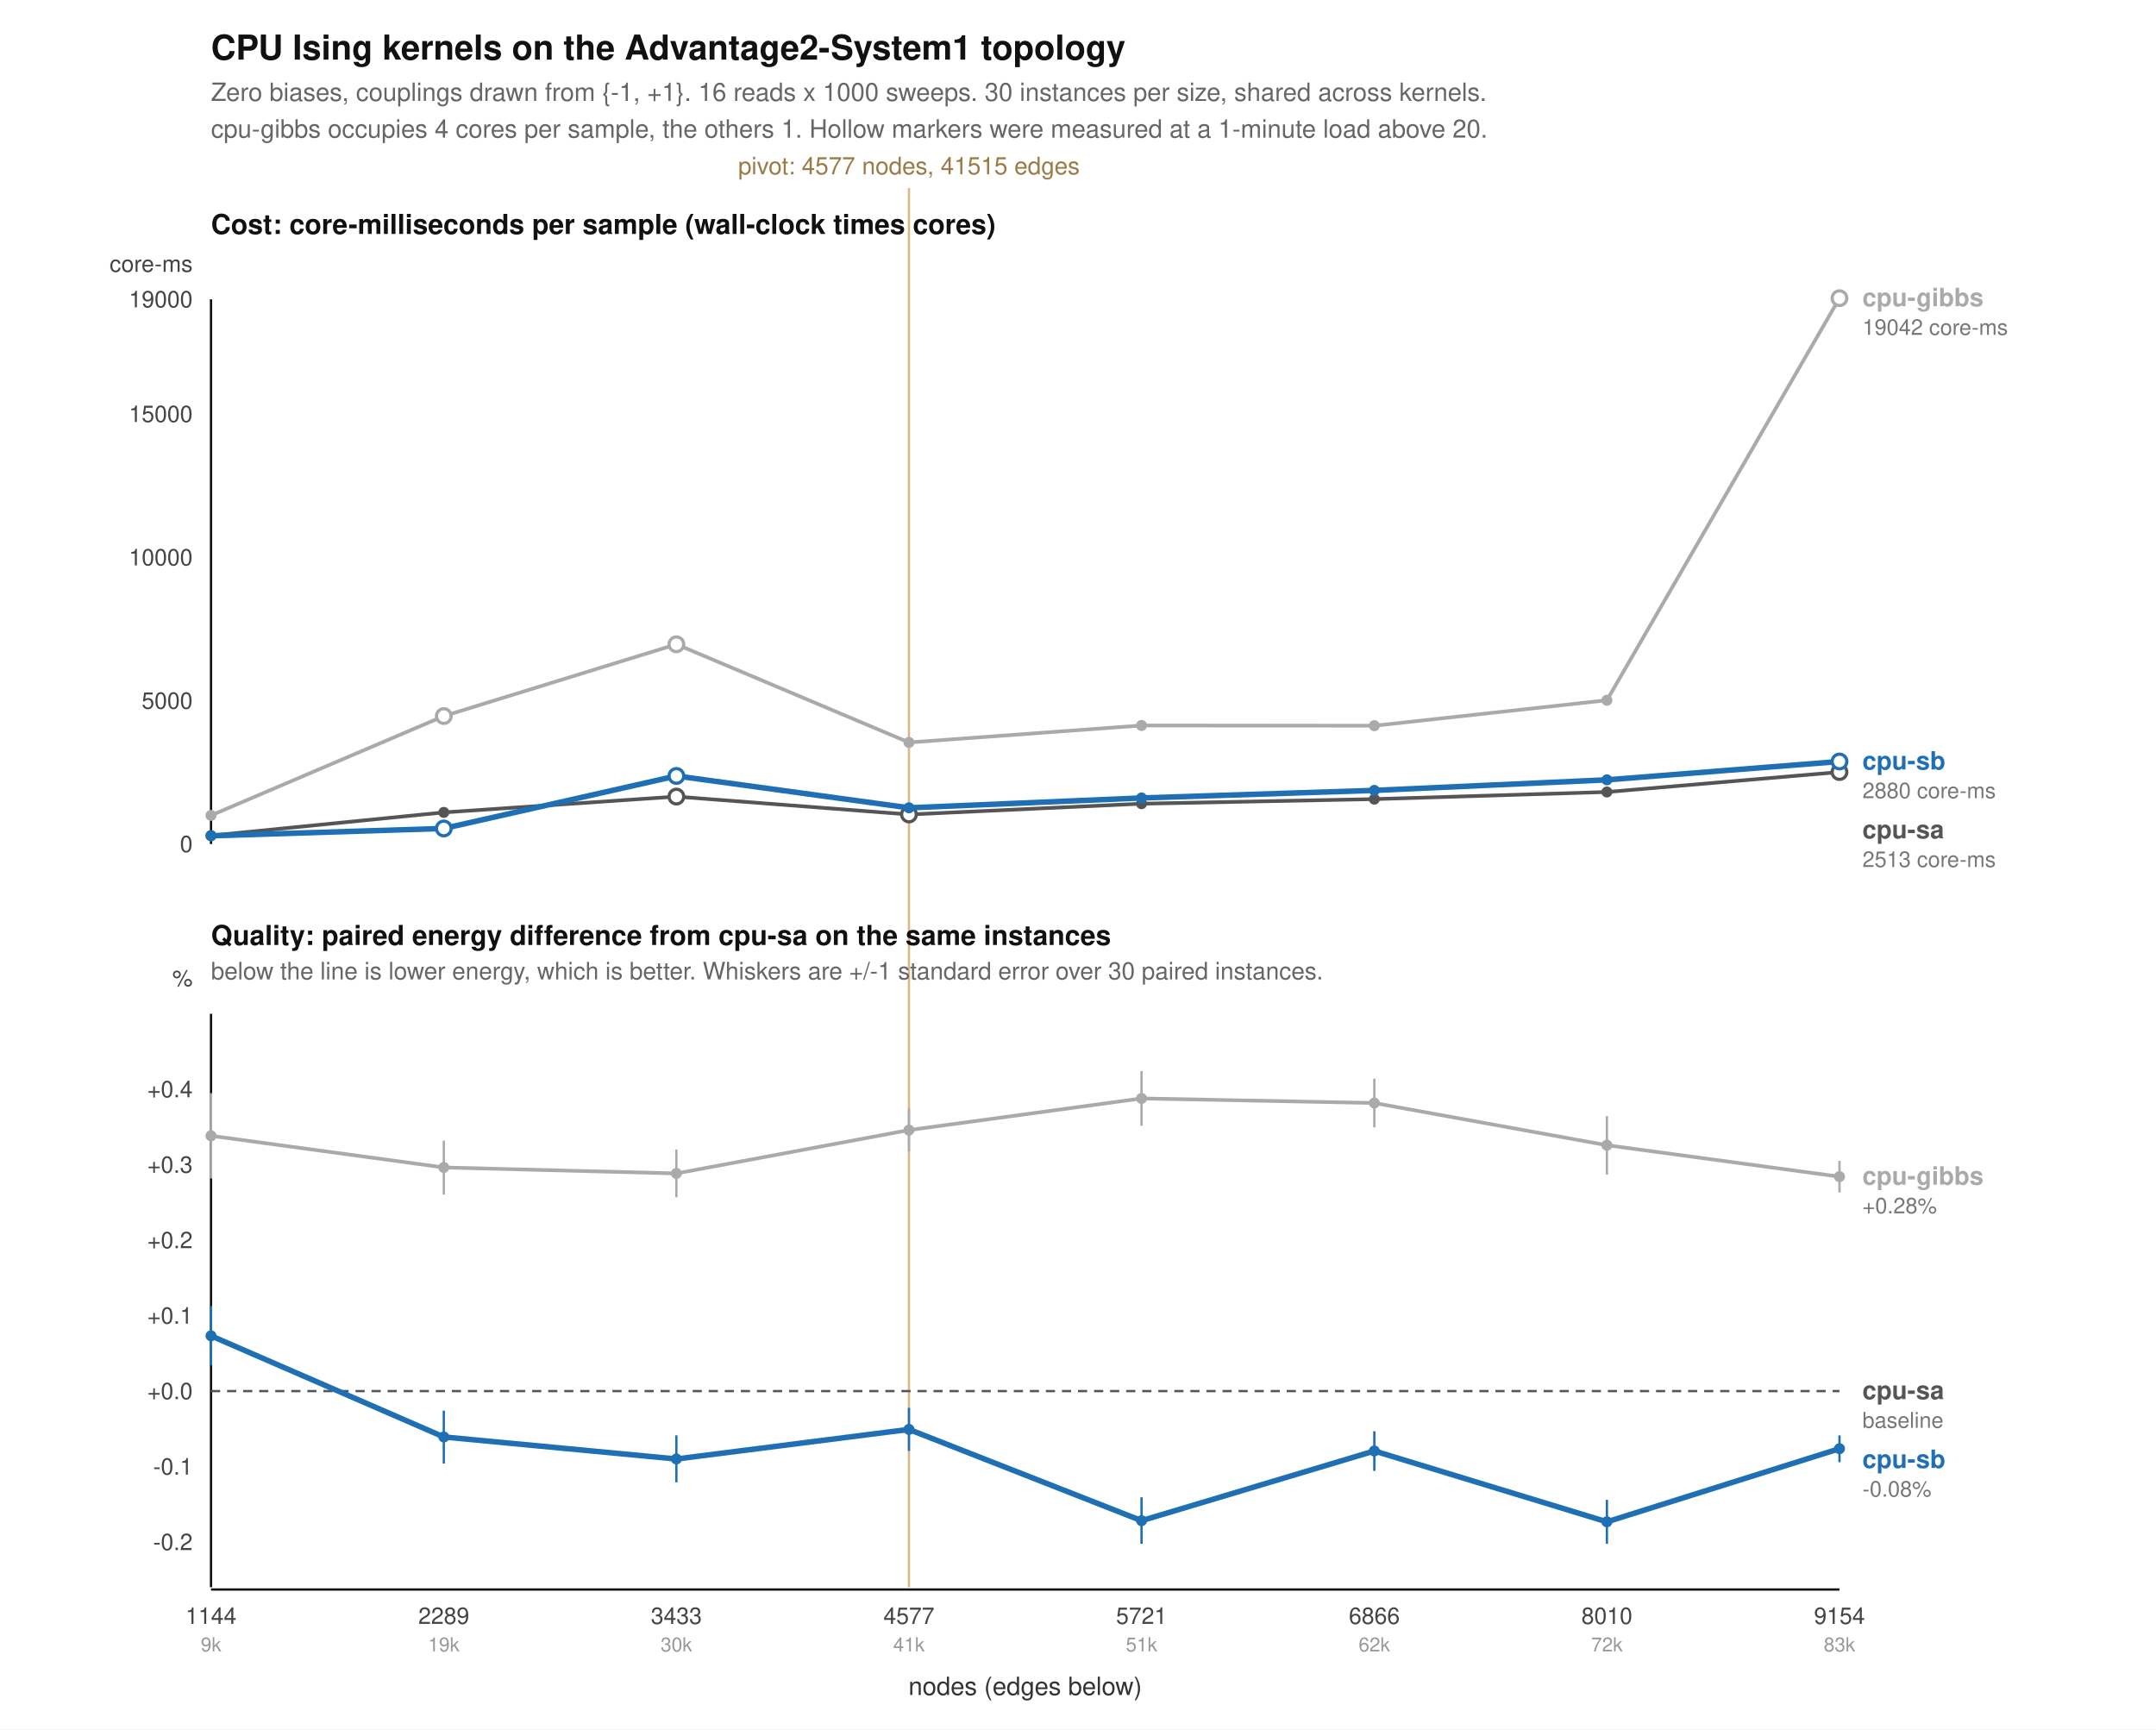
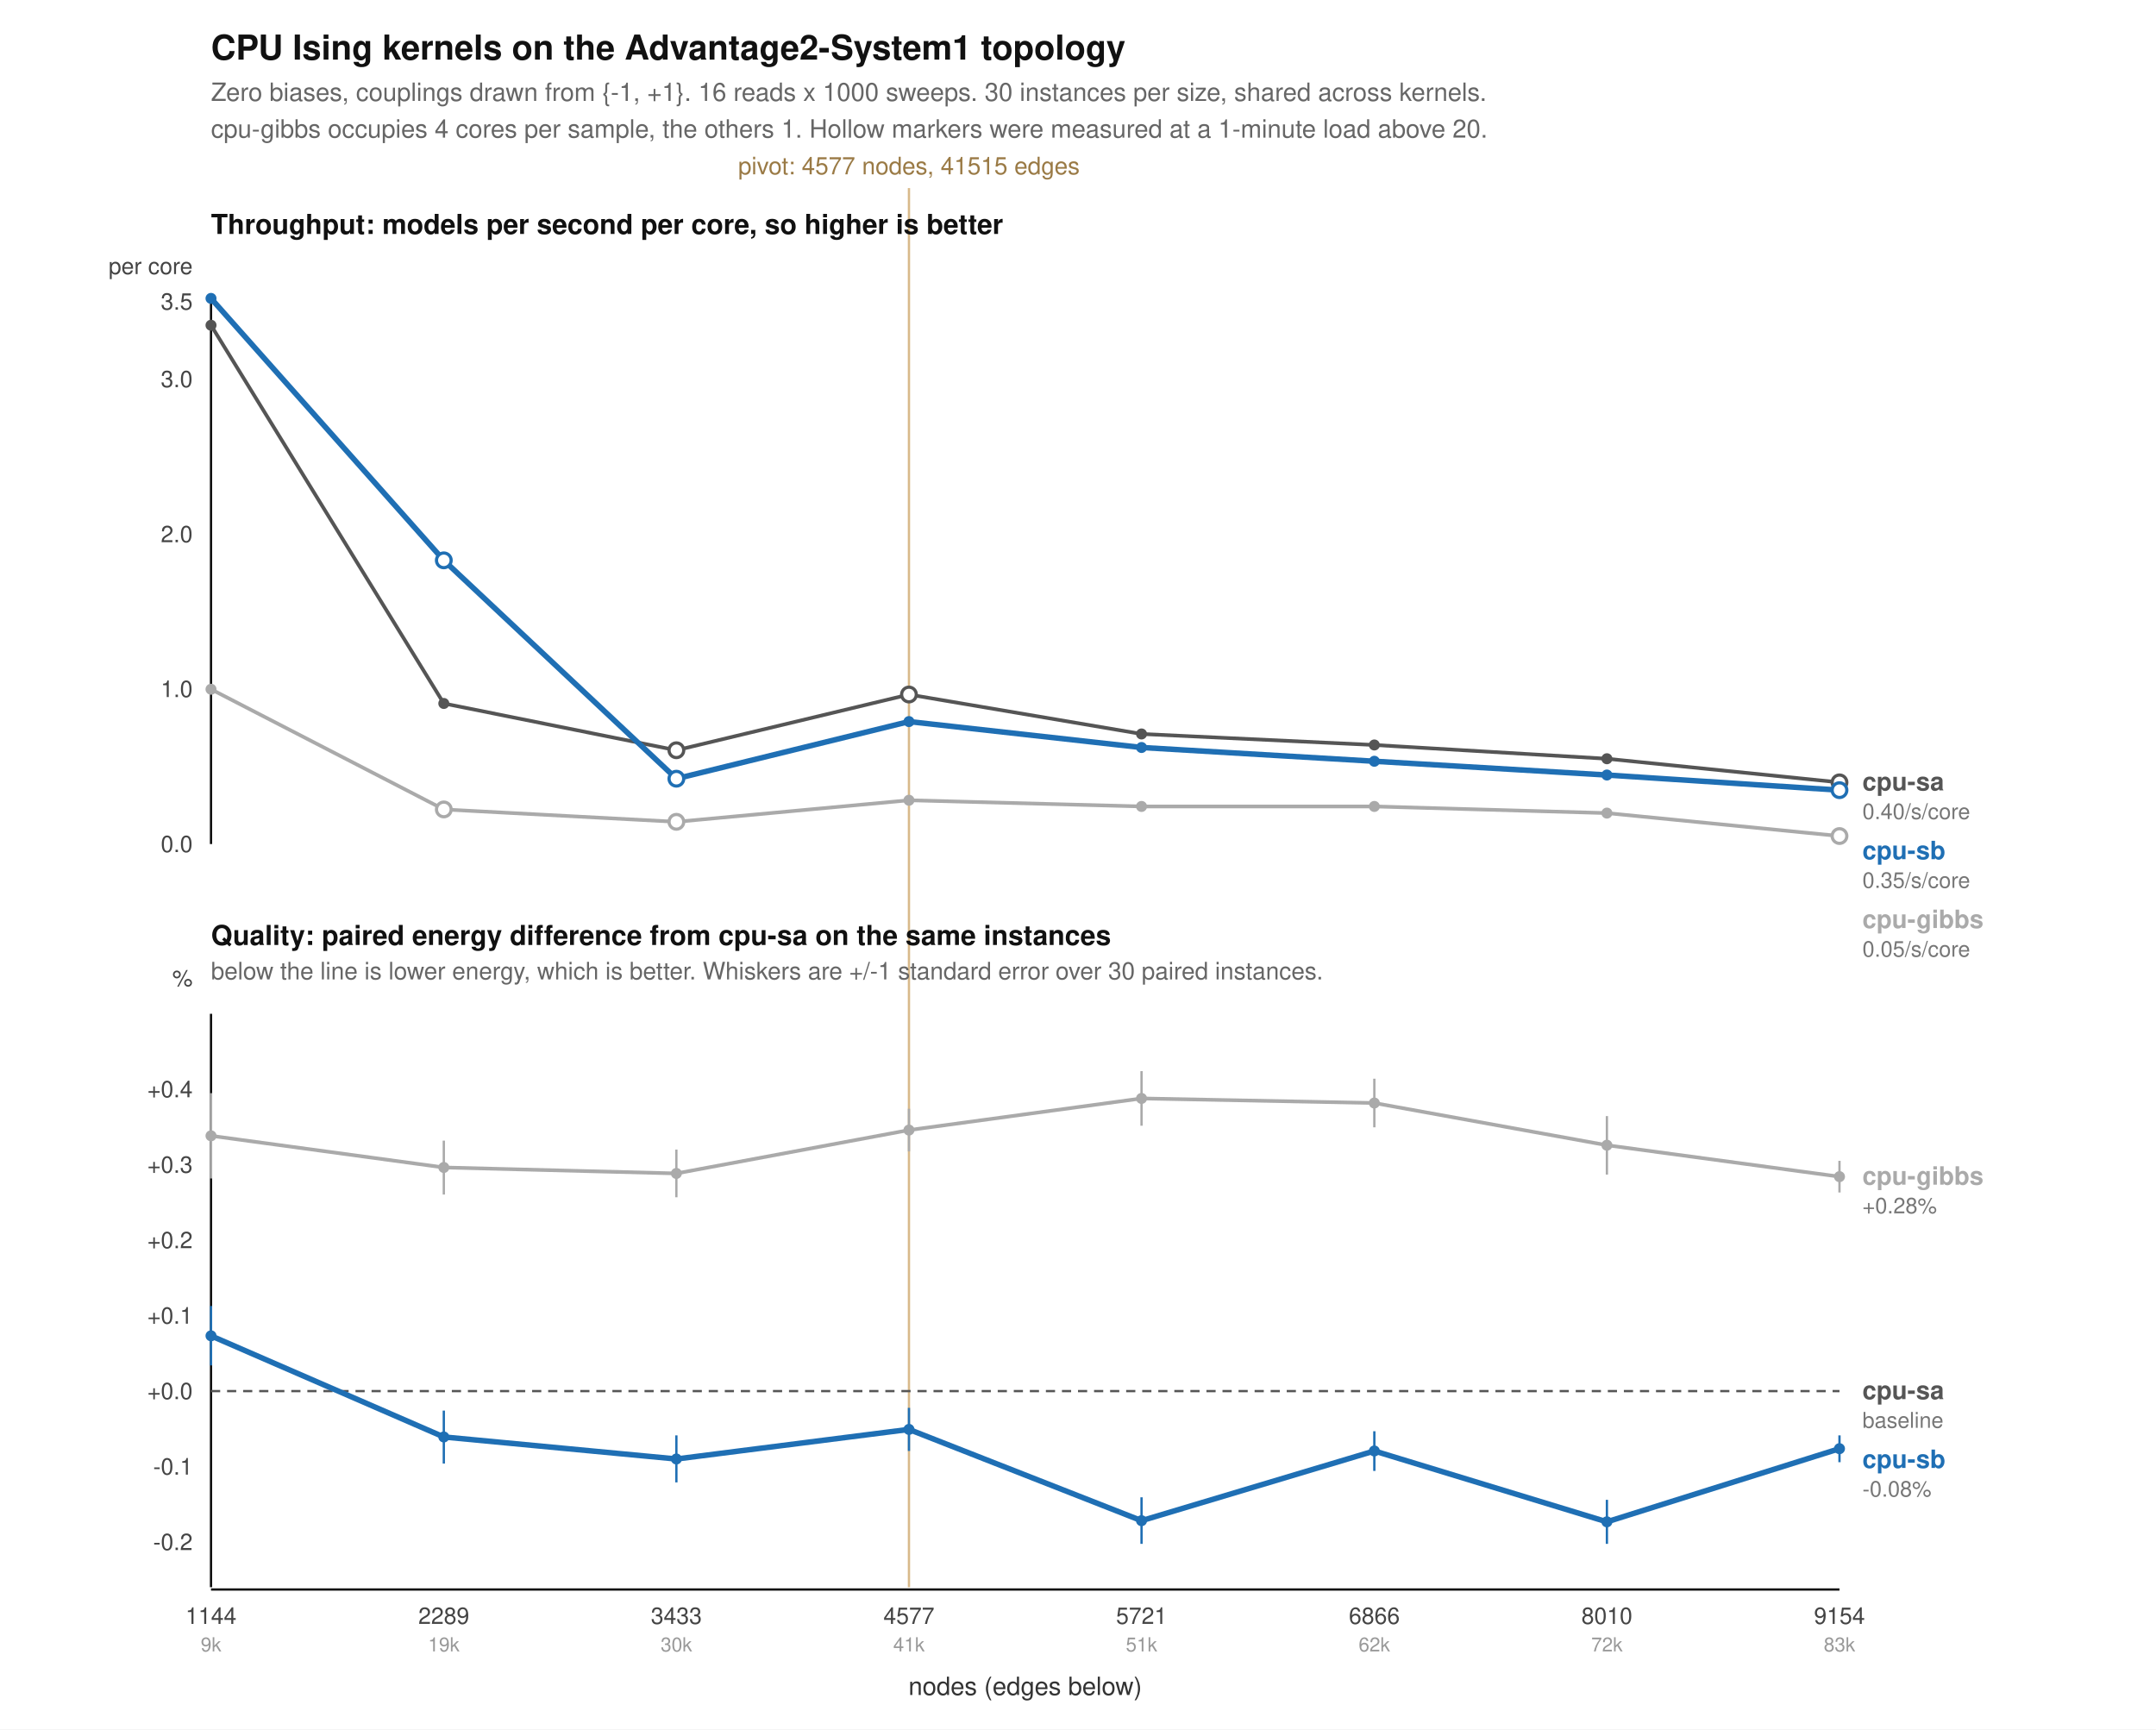
<svg xmlns="http://www.w3.org/2000/svg" width="940" height="754" viewBox="0 0 940 754" font-family="Helvetica,Arial,sans-serif">
  <rect width="940" height="754" fill="#ffffff" />
  <text x="92" y="26" font-size="15" font-weight="600" fill="#111">CPU Ising kernels on the Advantage2-System1 topology</text>
  <text x="92" y="44" font-size="11" fill="#666">Zero biases, couplings drawn from {-1, +1}. 16 reads x 1000 sweeps. 30 instances per size, shared across kernels.</text>
  <text x="92" y="60" font-size="11" fill="#666">cpu-gibbs occupies 4 cores per sample, the others 1. Hollow markers were measured at a 1-minute load above 20.</text>
  <line x1="396.3" y1="82" x2="396.3" y2="692" stroke="#d8b98a" stroke-width="1" />
  <text x="396.3" y="76" font-size="10.5" fill="#9a7a45" text-anchor="middle">pivot: 4577 nodes, 41515 edges</text>
-   <text x="92" y="102" font-size="12" font-weight="600" fill="#111">Cost: core-milliseconds per sample (wall-clock times cores)</text>
-   <line x1="92" y1="368.0" x2="92" y2="130.5" stroke="#111" stroke-width="1" />
-   <text x="84" y="371.5" font-size="10" fill="#444" text-anchor="end">0</text>
-   <text x="84" y="309.0" font-size="10" fill="#444" text-anchor="end">5000</text>
-   <text x="84" y="246.5" font-size="10" fill="#444" text-anchor="end">10000</text>
-   <text x="84" y="184.0" font-size="10" fill="#444" text-anchor="end">15000</text>
-   <text x="84" y="134.0" font-size="10" fill="#444" text-anchor="end">19000</text>
-   <text x="84" y="118.5" font-size="10" fill="#444" text-anchor="end">core-ms</text>
-   <polyline points="92.0,364.3 193.5,354.2 294.9,347.3 396.3,355.1 497.7,350.4 599.2,348.4 700.6,345.3 802.0,336.6" fill="none" stroke="#555555" stroke-width="1.6" />
-   <circle cx="92.0" cy="364.3" r="2.4" fill="#555555" />
-   <circle cx="193.5" cy="354.2" r="2.4" fill="#555555" />
-   <circle cx="294.9" cy="347.3" r="3.2" fill="#fff" stroke="#555555" stroke-width="1.4" />
-   <circle cx="396.3" cy="355.1" r="3.2" fill="#fff" stroke="#555555" stroke-width="1.4" />
-   <circle cx="497.7" cy="350.4" r="2.4" fill="#555555" />
-   <circle cx="599.2" cy="348.4" r="2.4" fill="#555555" />
-   <circle cx="700.6" cy="345.3" r="2.4" fill="#555555" />
-   <circle cx="802.0" cy="336.6" r="3.2" fill="#fff" stroke="#555555" stroke-width="1.4" />
-   <polyline points="92.0,355.5 193.5,312.2 294.9,280.9 396.3,323.7 497.7,316.3 599.2,316.4 700.6,305.3 802.0,130.0" fill="none" stroke="#aaaaaa" stroke-width="1.6" />
-   <circle cx="92.0" cy="355.5" r="2.4" fill="#aaaaaa" />
-   <circle cx="193.5" cy="312.2" r="3.2" fill="#fff" stroke="#aaaaaa" stroke-width="1.4" />
-   <circle cx="294.9" cy="280.9" r="3.2" fill="#fff" stroke="#aaaaaa" stroke-width="1.4" />
-   <circle cx="396.3" cy="323.7" r="2.4" fill="#aaaaaa" />
-   <circle cx="497.7" cy="316.3" r="2.4" fill="#aaaaaa" />
-   <circle cx="599.2" cy="316.4" r="2.4" fill="#aaaaaa" />
-   <circle cx="700.6" cy="305.3" r="2.4" fill="#aaaaaa" />
-   <circle cx="802.0" cy="130.0" r="3.2" fill="#fff" stroke="#aaaaaa" stroke-width="1.4" />
-   <polyline points="92.0,364.4 193.5,361.2 294.9,338.3 396.3,352.2 497.7,347.9 599.2,344.6 700.6,340.0 802.0,332.0" fill="none" stroke="#1f6fb4" stroke-width="2.4" />
-   <circle cx="92.0" cy="364.4" r="2.4" fill="#1f6fb4" />
-   <circle cx="193.5" cy="361.2" r="3.2" fill="#fff" stroke="#1f6fb4" stroke-width="1.4" />
-   <circle cx="294.9" cy="338.3" r="3.2" fill="#fff" stroke="#1f6fb4" stroke-width="1.4" />
-   <circle cx="396.3" cy="352.2" r="2.4" fill="#1f6fb4" />
-   <circle cx="497.7" cy="347.9" r="2.4" fill="#1f6fb4" />
-   <circle cx="599.2" cy="344.6" r="2.4" fill="#1f6fb4" />
-   <circle cx="700.6" cy="340.0" r="2.4" fill="#1f6fb4" />
-   <circle cx="802.0" cy="332.0" r="3.2" fill="#fff" stroke="#1f6fb4" stroke-width="1.4" />
-   <text x="812.0" y="133.5" font-size="11" fill="#aaaaaa" font-weight="600">cpu-gibbs</text>
-   <text x="812.0" y="146.0" font-size="9.5" fill="#777">19042 core-ms</text>
-   <text x="812.0" y="335.5" font-size="11" fill="#1f6fb4" font-weight="600">cpu-sb</text>
-   <text x="812.0" y="348.0" font-size="9.5" fill="#777">2880 core-ms</text>
-   <text x="812.0" y="365.5" font-size="11" fill="#555555" font-weight="600">cpu-sa</text>
-   <text x="812.0" y="378.0" font-size="9.5" fill="#777">2513 core-ms</text>
+   <text x="92" y="102" font-size="12" font-weight="600" fill="#111">Throughput: models per second per core, so higher is better</text>
+   <line x1="92" y1="368.0" x2="92" y2="131.514" stroke="#111" stroke-width="1" />
+   <text x="84" y="371.5" font-size="10" fill="#444" text-anchor="end">0.0</text>
+   <text x="84" y="303.9" font-size="10" fill="#444" text-anchor="end">1.0</text>
+   <text x="84" y="236.4" font-size="10" fill="#444" text-anchor="end">2.0</text>
+   <text x="84" y="168.8" font-size="10" fill="#444" text-anchor="end">3.0</text>
+   <text x="84" y="135.0" font-size="10" fill="#444" text-anchor="end">3.5</text>
+   <text x="84" y="119.5" font-size="10" fill="#444" text-anchor="end">per core</text>
+   <polyline points="92.0,141.8 193.5,306.7 294.9,327.1 396.3,302.8 497.7,320.0 599.2,324.8 700.6,330.8 802.0,341.1" fill="none" stroke="#555555" stroke-width="1.6" />
+   <circle cx="92.0" cy="141.8" r="2.4" fill="#555555" />
+   <circle cx="193.5" cy="306.7" r="2.4" fill="#555555" />
+   <circle cx="294.9" cy="327.1" r="3.2" fill="#fff" stroke="#555555" stroke-width="1.4" />
+   <circle cx="396.3" cy="302.8" r="3.2" fill="#fff" stroke="#555555" stroke-width="1.4" />
+   <circle cx="497.7" cy="320.0" r="2.4" fill="#555555" />
+   <circle cx="599.2" cy="324.8" r="2.4" fill="#555555" />
+   <circle cx="700.6" cy="330.8" r="2.4" fill="#555555" />
+   <circle cx="802.0" cy="341.1" r="3.2" fill="#fff" stroke="#555555" stroke-width="1.4" />
+   <polyline points="92.0,300.5 193.5,352.9 294.9,358.3 396.3,348.9 497.7,351.6 599.2,351.6 700.6,354.5 802.0,364.5" fill="none" stroke="#aaaaaa" stroke-width="1.6" />
+   <circle cx="92.0" cy="300.5" r="2.4" fill="#aaaaaa" />
+   <circle cx="193.5" cy="352.9" r="3.2" fill="#fff" stroke="#aaaaaa" stroke-width="1.4" />
+   <circle cx="294.9" cy="358.3" r="3.2" fill="#fff" stroke="#aaaaaa" stroke-width="1.4" />
+   <circle cx="396.3" cy="348.9" r="2.4" fill="#aaaaaa" />
+   <circle cx="497.7" cy="351.6" r="2.4" fill="#aaaaaa" />
+   <circle cx="599.2" cy="351.6" r="2.4" fill="#aaaaaa" />
+   <circle cx="700.6" cy="354.5" r="2.4" fill="#aaaaaa" />
+   <circle cx="802.0" cy="364.5" r="3.2" fill="#fff" stroke="#aaaaaa" stroke-width="1.4" />
+   <polyline points="92.0,130.1 193.5,244.3 294.9,339.5 396.3,314.6 497.7,325.9 599.2,331.9 700.6,337.9 802.0,344.5" fill="none" stroke="#1f6fb4" stroke-width="2.4" />
+   <circle cx="92.0" cy="130.1" r="2.4" fill="#1f6fb4" />
+   <circle cx="193.5" cy="244.3" r="3.2" fill="#fff" stroke="#1f6fb4" stroke-width="1.4" />
+   <circle cx="294.9" cy="339.5" r="3.2" fill="#fff" stroke="#1f6fb4" stroke-width="1.4" />
+   <circle cx="396.3" cy="314.6" r="2.4" fill="#1f6fb4" />
+   <circle cx="497.7" cy="325.9" r="2.4" fill="#1f6fb4" />
+   <circle cx="599.2" cy="331.9" r="2.4" fill="#1f6fb4" />
+   <circle cx="700.6" cy="337.9" r="2.4" fill="#1f6fb4" />
+   <circle cx="802.0" cy="344.5" r="3.2" fill="#fff" stroke="#1f6fb4" stroke-width="1.4" />
+   <text x="812.0" y="344.6" font-size="11" fill="#555555" font-weight="600">cpu-sa</text>
+   <text x="812.0" y="357.1" font-size="9.5" fill="#777">0.40/s/core</text>
+   <text x="812.0" y="374.6" font-size="11" fill="#1f6fb4" font-weight="600">cpu-sb</text>
+   <text x="812.0" y="387.1" font-size="9.5" fill="#777">0.35/s/core</text>
+   <text x="812.0" y="404.6" font-size="11" fill="#aaaaaa" font-weight="600">cpu-gibbs</text>
+   <text x="812.0" y="417.1" font-size="9.5" fill="#777">0.05/s/core</text>
  <text x="92" y="412" font-size="12" font-weight="600" fill="#111">Quality: paired energy difference from cpu-sa on the same instances</text>
  <text x="92" y="427" font-size="10.5" fill="#666">below the line is lower energy, which is better. Whiskers are +/-1 standard error over 30 paired instances.</text>
  <line x1="92" y1="442.0" x2="92" y2="692.0" stroke="#111" stroke-width="1" />
  <text x="84" y="675.8" font-size="10" fill="#444" text-anchor="end">-0.2</text>
  <text x="84" y="642.9" font-size="10" fill="#444" text-anchor="end">-0.1</text>
  <text x="84" y="610.0" font-size="10" fill="#444" text-anchor="end">+0.0</text>
  <text x="84" y="577.1" font-size="10" fill="#444" text-anchor="end">+0.1</text>
  <text x="84" y="544.2" font-size="10" fill="#444" text-anchor="end">+0.2</text>
  <text x="84" y="511.3" font-size="10" fill="#444" text-anchor="end">+0.3</text>
  <text x="84" y="478.4" font-size="10" fill="#444" text-anchor="end">+0.4</text>
  <text x="84" y="430.0" font-size="10" fill="#444" text-anchor="end">%</text>
  <line x1="92" y1="606.5" x2="802.0" y2="606.5" stroke="#555" stroke-width="1" stroke-dasharray="4 3" />
  <polyline points="92.0,495.2 193.5,509.0 294.9,511.6 396.3,492.7 497.7,478.9 599.2,480.9 700.6,499.3 802.0,513.0" fill="none" stroke="#aaaaaa" stroke-width="1.6" />
  <line x1="92.0" y1="513.8" x2="92.0" y2="476.6" stroke="#aaaaaa" stroke-width="1" />
  <circle cx="92.0" cy="495.2" r="2.4" fill="#aaaaaa" />
  <line x1="193.5" y1="520.8" x2="193.5" y2="497.3" stroke="#aaaaaa" stroke-width="1" />
  <circle cx="193.5" cy="509.0" r="2.4" fill="#aaaaaa" />
  <line x1="294.9" y1="522.0" x2="294.9" y2="501.2" stroke="#aaaaaa" stroke-width="1" />
  <circle cx="294.9" cy="511.6" r="2.4" fill="#aaaaaa" />
  <line x1="396.3" y1="502.0" x2="396.3" y2="483.4" stroke="#aaaaaa" stroke-width="1" />
  <circle cx="396.3" cy="492.7" r="2.4" fill="#aaaaaa" />
  <line x1="497.7" y1="490.8" x2="497.7" y2="467.0" stroke="#aaaaaa" stroke-width="1" />
  <circle cx="497.7" cy="478.9" r="2.4" fill="#aaaaaa" />
  <line x1="599.2" y1="491.5" x2="599.2" y2="470.3" stroke="#aaaaaa" stroke-width="1" />
  <circle cx="599.2" cy="480.9" r="2.4" fill="#aaaaaa" />
  <line x1="700.6" y1="512.1" x2="700.6" y2="486.6" stroke="#aaaaaa" stroke-width="1" />
  <circle cx="700.6" cy="499.3" r="2.4" fill="#aaaaaa" />
  <line x1="802.0" y1="519.9" x2="802.0" y2="506.1" stroke="#aaaaaa" stroke-width="1" />
  <circle cx="802.0" cy="513.0" r="2.4" fill="#aaaaaa" />
  <polyline points="92.0,582.4 193.5,626.5 294.9,636.1 396.3,623.2 497.7,663.0 599.2,632.6 700.6,663.5 802.0,631.6" fill="none" stroke="#1f6fb4" stroke-width="2.4" />
  <line x1="92.0" y1="595.3" x2="92.0" y2="569.4" stroke="#1f6fb4" stroke-width="1" />
  <circle cx="92.0" cy="582.4" r="2.4" fill="#1f6fb4" />
  <line x1="193.5" y1="638.1" x2="193.5" y2="615.0" stroke="#1f6fb4" stroke-width="1" />
  <circle cx="193.5" cy="626.5" r="2.4" fill="#1f6fb4" />
  <line x1="294.9" y1="646.3" x2="294.9" y2="625.8" stroke="#1f6fb4" stroke-width="1" />
  <circle cx="294.9" cy="636.1" r="2.4" fill="#1f6fb4" />
  <line x1="396.3" y1="632.6" x2="396.3" y2="613.8" stroke="#1f6fb4" stroke-width="1" />
  <circle cx="396.3" cy="623.2" r="2.4" fill="#1f6fb4" />
  <line x1="497.7" y1="673.1" x2="497.7" y2="652.8" stroke="#1f6fb4" stroke-width="1" />
  <circle cx="497.7" cy="663.0" r="2.4" fill="#1f6fb4" />
  <line x1="599.2" y1="641.3" x2="599.2" y2="624.0" stroke="#1f6fb4" stroke-width="1" />
  <circle cx="599.2" cy="632.6" r="2.4" fill="#1f6fb4" />
  <line x1="700.6" y1="673.1" x2="700.6" y2="653.9" stroke="#1f6fb4" stroke-width="1" />
  <circle cx="700.6" cy="663.5" r="2.4" fill="#1f6fb4" />
  <line x1="802.0" y1="637.5" x2="802.0" y2="625.8" stroke="#1f6fb4" stroke-width="1" />
  <circle cx="802.0" cy="631.6" r="2.4" fill="#1f6fb4" />
  <text x="812.0" y="516.5" font-size="11" fill="#aaaaaa" font-weight="600">cpu-gibbs</text>
  <text x="812.0" y="529.0" font-size="9.5" fill="#777">+0.28%</text>
  <text x="812.0" y="610.0" font-size="11" fill="#555555" font-weight="600">cpu-sa</text>
  <text x="812.0" y="622.5" font-size="9.5" fill="#777">baseline</text>
  <text x="812.0" y="640.0" font-size="11" fill="#1f6fb4" font-weight="600">cpu-sb</text>
  <text x="812.0" y="652.5" font-size="9.5" fill="#777">-0.08%</text>
  <line x1="92" y1="693" x2="802.0" y2="693" stroke="#111" stroke-width="1" />
  <text x="92.0" y="708" font-size="10" fill="#444" text-anchor="middle">1144</text>
  <text x="92.0" y="720" font-size="8.5" fill="#999" text-anchor="middle">9k</text>
  <text x="193.5" y="708" font-size="10" fill="#444" text-anchor="middle">2289</text>
  <text x="193.5" y="720" font-size="8.5" fill="#999" text-anchor="middle">19k</text>
  <text x="294.9" y="708" font-size="10" fill="#444" text-anchor="middle">3433</text>
  <text x="294.9" y="720" font-size="8.5" fill="#999" text-anchor="middle">30k</text>
  <text x="396.3" y="708" font-size="10" fill="#444" text-anchor="middle">4577</text>
  <text x="396.3" y="720" font-size="8.5" fill="#999" text-anchor="middle">41k</text>
  <text x="497.7" y="708" font-size="10" fill="#444" text-anchor="middle">5721</text>
  <text x="497.7" y="720" font-size="8.5" fill="#999" text-anchor="middle">51k</text>
  <text x="599.2" y="708" font-size="10" fill="#444" text-anchor="middle">6866</text>
  <text x="599.2" y="720" font-size="8.5" fill="#999" text-anchor="middle">62k</text>
  <text x="700.6" y="708" font-size="10" fill="#444" text-anchor="middle">8010</text>
  <text x="700.6" y="720" font-size="8.5" fill="#999" text-anchor="middle">72k</text>
  <text x="802.0" y="708" font-size="10" fill="#444" text-anchor="middle">9154</text>
  <text x="802.0" y="720" font-size="8.5" fill="#999" text-anchor="middle">83k</text>
  <text x="447.0" y="739" font-size="11" fill="#333" text-anchor="middle">nodes (edges below)</text>
</svg>
